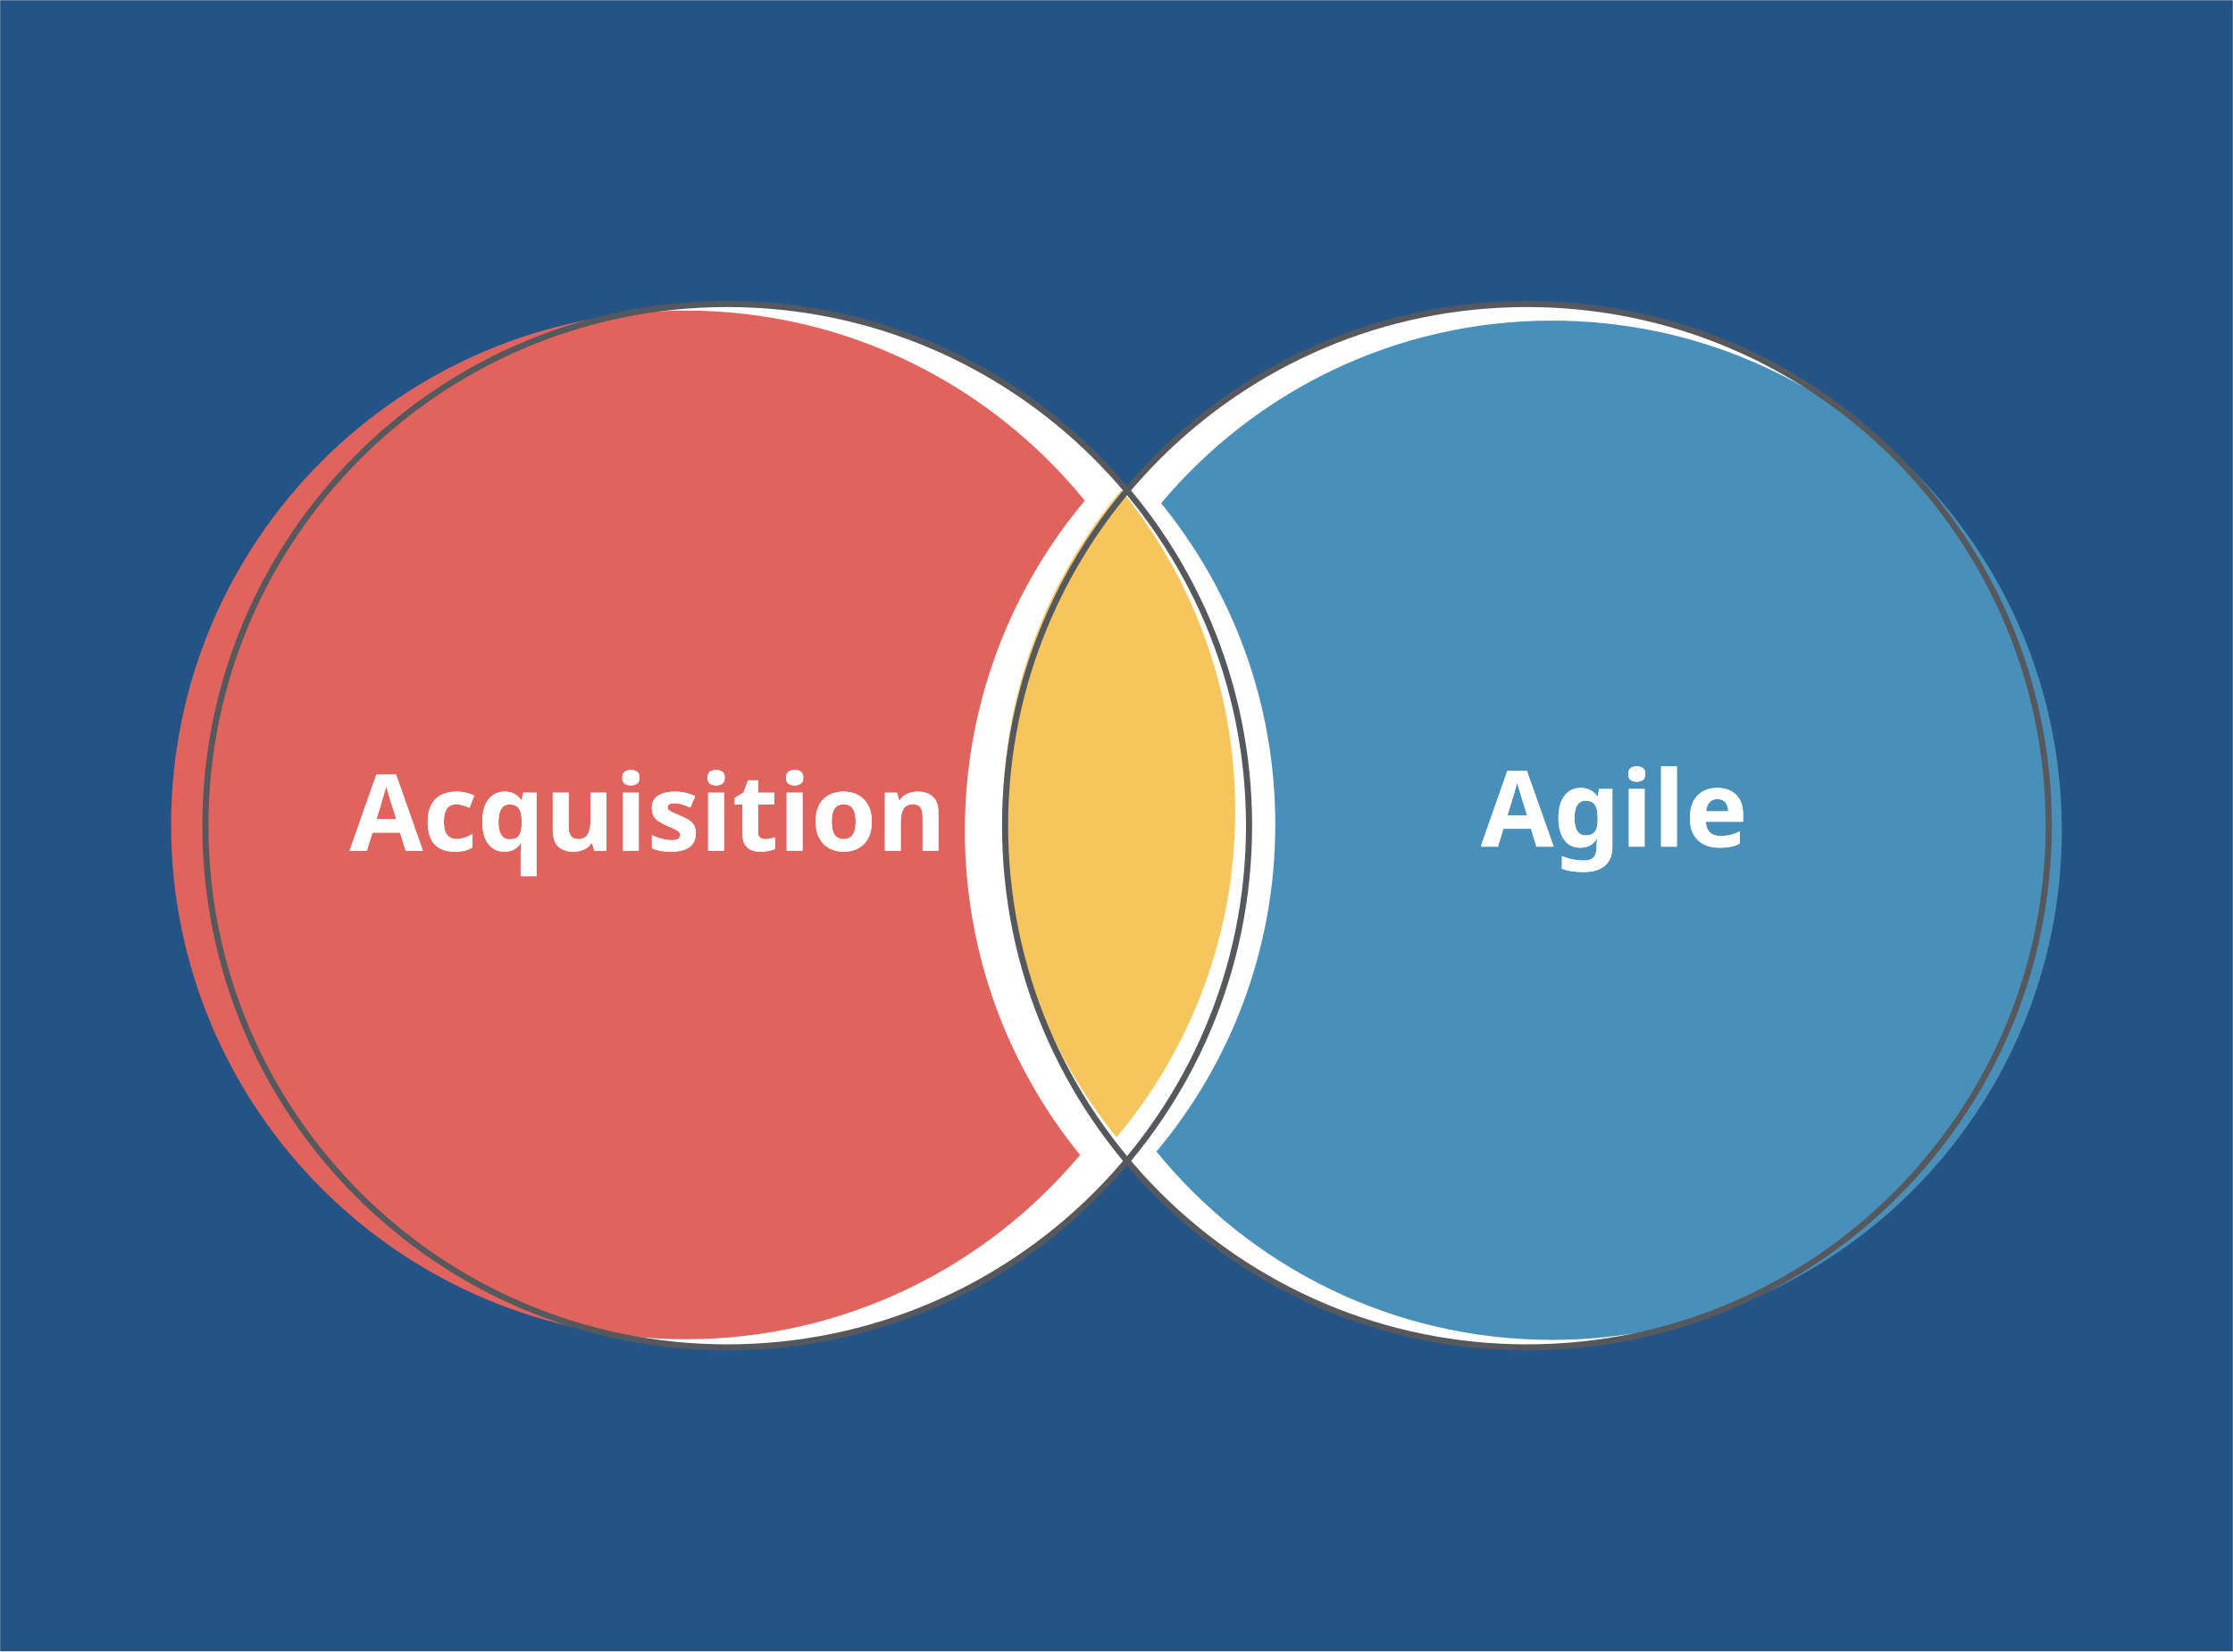
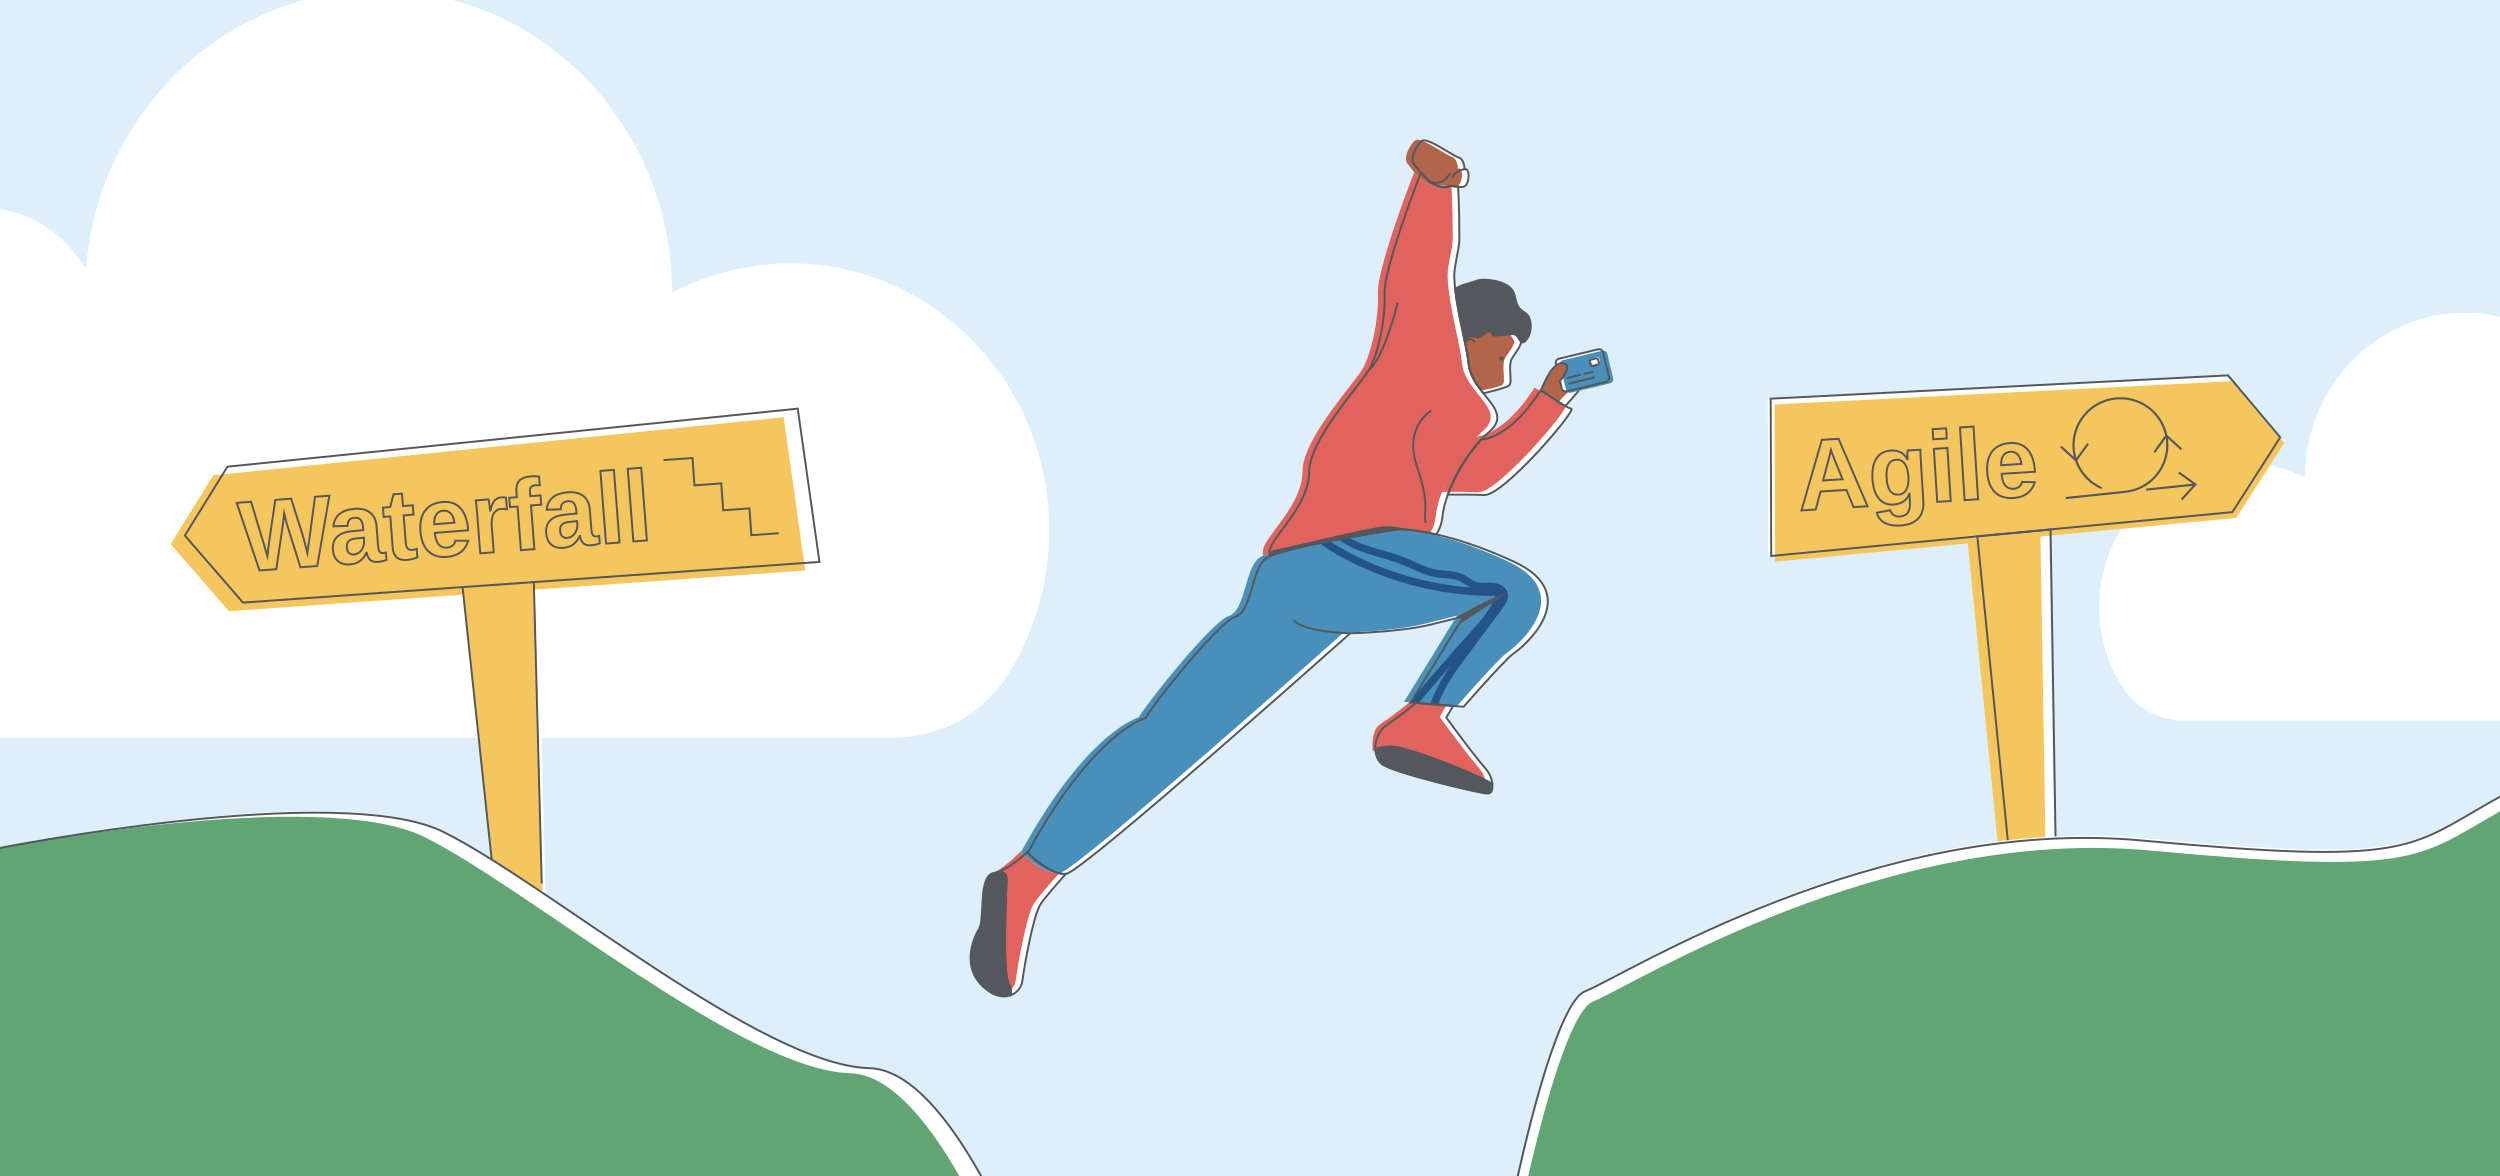
- <svg xmlns="http://www.w3.org/2000/svg" width="9084px" height="6720px" viewBox="0 0 9084 6720" version="1.1">
-   <g id="Page-1" stroke="none" stroke-width="1" fill="none" fill-rule="evenodd">
-     <g id="agile-acquisition-framework">
-       <rect id="Rectangle" fill="#245486" fill-rule="nonzero" x="0.74" y="0.97" width="9082.51" height="6718.06" />
-       <g id="Group-2" transform="translate(695, 1237)">
-         <circle id="Oval" fill="#FFFFFF" fill-rule="nonzero" cx="2263.41" cy="2122.84" r="2122.84" />
-         <circle id="Oval" fill="#FFFFFF" fill-rule="nonzero" cx="5516.59" cy="2122.84" r="2122.84" />
-         <g id="Group" transform="translate(0, 25.84)" fill-rule="nonzero">
-           <path d="M3718.05,774.23 C3334.3,302.47 2749.4,0.9 2093.87,0.9 C938,0.9 0.98,937.92 0.98,2093.8 C0.98,3249.68 938,4186.69 2093.87,4186.69 C2738.52,4186.69 3314.86,3895.03 3698.78,3436.7 C3405.88,3076.62 3230.07,2617.48 3230.07,2117.14 C3230.07,1605.91 3413.6,1137.7 3718.05,774.23 Z" id="Path" fill="#E1635D" />
-           <path d="M5618.8,41.79 C4980.05,41.79 4408.99,330.78 4028.58,784.92 C4318.8,1141.7 4493,1596.64 4493,2092.4 C4493,2598.94 4311.15,3062.86 4009.48,3423 C4389.71,3890.44 4969.27,4189.25 5618.79,4189.25 C6764.08,4189.25 7692.52,3260.81 7692.52,2115.52 C7692.52,970.23 6764.09,41.79 5618.8,41.79 Z" id="Path" fill="#488FBA" />
-           <path d="M3866.41,731.83 C3565.34,1091.26 3383.85,1554.26 3383.85,2059.8 C3383.85,2554.58 3557.7,3008.62 3847.35,3364.69 C4148.42,3005.26 4329.91,2542.26 4329.91,2036.72 C4329.9,1541.94 4156.05,1087.9 3866.41,731.83 Z" id="Path" fill="#F6C65D" />
-         </g>
-         <g id="Group" transform="translate(727, 1804.84)" font-family="'Geomanist', sans-serif" font-size="432.318" font-weight="bold">
-           <text id="Acquisition" fill="#F4F4F4">
-             <tspan x="0.153" y="419.669">Acquisition</tspan>
-           </text>
-           <text id="Acquisition" fill="#FFFFFF">
-             <tspan x="0.153" y="419.669">Acquisition</tspan>
-           </text>
-         </g>
-         <g id="Group" transform="translate(5328, 1790.84)" fill="#FFFFFF" font-family="'Geomanist', sans-serif" font-size="430.194" font-weight="bold">
-           <text id="Agile">
-             <tspan x="0.607" y="417.391">Agile</tspan>
-           </text>
-           <text id="Agile">
-             <tspan x="0.607" y="417.391">Agile</tspan>
-           </text>
-         </g>
-         <circle id="Oval" stroke="#55585C" stroke-width="24.812" cx="2263.41" cy="2122.84" r="2122.84" />
-         <circle id="Oval" stroke="#55585C" stroke-width="24.812" cx="5516.59" cy="2122.84" r="2122.84" />
-       </g>
-     </g>
+ <svg xmlns="http://www.w3.org/2000/svg" id="Layer_1" data-name="Layer 1" viewBox="0 0 4500 2116.667">
+   <defs>
+     <clipPath id="clip-path">
+       <path class="cls-1" d="M2712.702 1009.665c-57.622-26.594-104.72-41.048-139.455-48.895-44.527-10.06-68.735-9.263-68.735-9.263s-185.165 27.923-230.989 48.778a36.475 36.475 0 00-7.544 4.323c-26.13 21.072-23.6 94.402-54.787 104.517-31.187 10.114-157.618 170.26-160.99 182.06 0 0-91.603 23.324-210.245 238.817-.72 1.306-1.438 2.612-2.159 3.931 0 0 40.168 40.165 68.807 37.95.103-.008.207-.011.309-.02 28.658-2.529 511.625-433.238 511.625-433.238s89.345-1.686 146.66-16.014l57.316-14.33-61.868 100.74-33.377 54.35 9.82.782 66.698 5.312 18.727 1.492s13.74-15.682 30.594-34.408c23.188-25.762 52.272-57.287 59.593-61.68 12.643-7.586 131.489-104.517 0-165.204z" />
+     </clipPath>
+     <style>.cls-1,.cls-5,.cls-6{fill:none}.cls-3{fill:#fff}.cls-4{fill:#f5c65d}.cls-12,.cls-5,.cls-6{stroke:#54575c;stroke-miterlimit:10}.cls-12,.cls-5{stroke-width:3.546px}.cls-6{stroke-width:3.879px}.cls-7{fill:#b36549}.cls-8{fill:#e0635d}.cls-10{fill:#4890ba}.cls-12,.cls-13{fill:#54575c}.cls-14{fill:#61a575}</style>
+   </defs>
+   <path fill="#dceffa" d="M-38.994-38.765h4746.673v2267.141H-38.994z" />
+   <path class="cls-3" d="M-300.902 1328.127h1907.484c81.655 0 159.473-39.441 203.817-107.878 49.463-76.112 78.245-167.787 78.245-266.284 0-265.006-208.508-479.91-466.052-479.91a451.463 451.463 0 00-212.772 53.087v-.64c0-300.61-236.65-544.081-528.305-544.081-277.797 0-505.493 220.873-526.6 501.442C112.277 417.77 50.663 376.198-17.561 376.198c-125.36 0-227.695 139.644-233.238 315.106-5.117-.213-10.02-.426-15.138-.426-165.441 0-299.756 147.746-299.756 329.818 0 82.934 27.716 158.619 73.767 216.609 46.05 58.203 117.045 90.822 191.025 90.822zM3611.737 1518.41l-55.413-553.065 131.789-12.24 9.204 566.298" />
+   <path class="cls-4" d="M3596.383 1521.481l-55.413-553.065 131.789-12.24 9.204 566.297" />
+   <path class="cls-3" d="M5077.442 1247.648c25.128-31.642 40.251-72.94 40.251-118.193 0-99.346-73.289-179.964-163.562-179.964-2.792 0-5.467.116-8.26.233-3.024-95.74-58.863-171.938-127.265-171.938-37.226 0-70.846 22.685-94.112 58.748-11.517-153.092-135.759-273.611-287.338-273.611-159.14 0-288.269 132.85-288.269 296.877v.349a246.34 246.34 0 00-116.098-28.967c-140.528 0-254.3 117.262-254.3 261.862a265.973 265.973 0 0042.694 145.297c24.196 37.343 66.657 58.864 111.212 58.864H4973.21c40.366 0 79.105-17.799 104.232-49.557z" />
+   <path class="cls-3" d="M4005.194 675.571l93.829 111.51-86.102 134.586-830.096 78.936-.914-283.118 823.283-41.914z" />
+   <path class="cls-4" d="M4017.508 686.125l93.829 111.51-86.102 134.587-830.096 78.936-.914-283.118 823.283-41.915z" />
+   <path class="cls-5" d="M4010.546 675.683l93.83 111.51-86.102 134.586-830.096 78.937-.914-283.119 823.282-41.914z" />
+   <path class="cls-5" d="M3336.341 912.869l-12.825-31.061-46.487 2.936-8.815 32.428-25.538 1.613 36.648-127.055 30.125-1.903 52.17 121.445zm-40.746-102.956l-.397 1.973q-.665 3.23-1.621 7.362-.957 4.134-12.071 45.56l35.06-2.215-14.289-34.953-4.48-11.757zM3420.305 945.988q-17.14 1.082-27.992-4.916a28.08 28.08 0 01-14.055-18.191l24.14-4.446a15.099 15.099 0 006.153 8.642q4.49 2.99 11.416 2.554 10.128-.64 14.402-7.284 4.273-6.645 3.482-19.166l-.317-5.026-.423-9.446-.173.01q-6.942 18.058-29.017 19.451-16.361 1.034-26.155-10.92-9.795-11.95-11.264-35.231-1.476-23.366 6.985-36.65 8.46-13.284 26.12-14.399 20.428-1.29 29.392 15.407l.434-.027q-.195-3.086-.14-8.402a49.302 49.302 0 01.382-7.018l23.027-1.455q.082 9.556.874 22.078l4.45 70.455q1.287 20.37-9.397 31.491-10.684 11.12-32.324 12.489zm14.828-88.583q-.93-14.725-6.601-22.645a16.38 16.38 0 00-15.194-7.318q-19.478 1.23-17.472 32.975 1.966 31.129 21.27 29.908a16.526 16.526 0 0014.325-9.183q4.63-8.569 3.672-23.737zM3479.855 790.75l-1.154-18.254 24.326-1.536 1.153 18.253zm7.112 112.604l-6.026-95.41 24.325-1.536 6.027 95.41zM3536.224 900.243l-8.266-130.858 24.325-1.536 8.266 130.857zM3623.94 896.473q-21.123 1.334-33.267-10.692-12.146-12.024-13.688-36.45-1.492-23.632 9.219-37.058 10.71-13.424 31.833-14.76 20.17-1.273 31.679 11.678 11.508 12.95 13.167 39.229l.045.705-60.077 3.795q.88 13.934 6.393 20.71 5.512 6.78 14.861 6.189 12.899-.815 15.557-12.403l23.068.579q-8.319 26.553-38.79 28.478zm-5.263-83.33q-8.57.542-12.817 6.919-4.247 6.376-3.816 17.327l36.358-2.296q-1.423-11.507-6.548-16.983a15.778 15.778 0 00-13.177-4.966z" />
+   <path class="cls-6" d="M3782.873 878.609a84.419 84.419 0 1142.656 6.636l-107.09 11.17M3862.907 881.347l86.795-9.054" />
+   <path class="cls-6" d="M3758.373 798.77l-21.538 29.951-27.255-24.861M3921.706 850.443l29.955 21.537-24.866 27.256M3877.81 814.017l21.538-29.952 27.256 24.862" />
+   <path class="cls-5" d="M3614.632 1518.44l-55.413-553.065 131.788-12.241 9.205 566.298" />
+   <path class="cls-3" d="M2624.35 335.693l-13.86-1.32a77.369 77.369 0 0013.86 1.32zM2723.81 601.198c-11.8 0-23.601 2.529-34.558 2.529-3.55 0-3.712-7.796-8.43-7.586-5.594.25-11.964 7.786-18.542 10.115-4.996 1.768-10.535-1.44-13.486-1.686-4.524-.377-8.878 4.135-12.31 9.239 3.085 14.907 5.71 28.876 7.05 41.38 2.228 20.797 14.557 37.665 26.6 52.725 16.795-3.967 41.21-10.204 46.09-14 7.586-5.9-3.372-35.4 5.9-49.729 7.112-10.991 14.712-19.999 15.968-28.925-3.749-3.494-5.57-14.062-14.282-14.062z" />
+   <path class="cls-3" d="M2752.467 571.698c-3.282-8.388-11.681-9.638-17.7-16.858-7.893-9.466-6.313-24.629-13.486-33.715-12.643-16.014-50.573-21.072-64.901-15.171-9.43 3.882-23.968 5.576-37.132 13.965 2.649 24.515 7.732 49.13 12.65 72.22 1.576 7.4 3.13 14.637 4.586 21.67 3.432-5.104 7.786-9.616 12.31-9.24 2.951.247 8.49 3.455 13.486 1.687 6.577-2.33 12.948-9.865 18.543-10.115 4.717-.21 4.88 7.586 8.429 7.586 10.957 0 22.757-2.529 34.558-2.529 8.713 0 10.533 10.568 14.282 14.062 1.329 1.238 2.898 1.59 5.104.267 8.428-5.057 16.857-24.443 9.271-43.83z" />
+   <path class="cls-3" d="M2670.134 707.914c-12.043-15.06-24.372-31.928-26.6-52.725-1.34-12.504-3.965-26.473-7.05-41.38-1.455-7.033-3.01-14.27-4.587-21.67-4.917-23.09-10-47.705-12.649-72.22-.779-7.206-1.35-14.404-1.64-21.551-.69-16.947 9.271-52.383 9.271-66.587 0-60.95-2.29-95.616-2.29-95.616s-5.456-.28-13.86-1.32c0 0-7.752 4.068-20.094.848-12.208-3.185-24.081-14.392-33.095-24.78-9.91 25.556-67.193 175.335-65.397 218.446 1.967 47.186-11.796 108.135-27.525 135.66-15.729 27.526-108.136 125.832-108.136 184.815s-64.881 114.034-70.78 139.593a33.18 33.18 0 00-.228 12.028c45.823-20.855 230.989-48.778 230.989-48.778s24.208-.797 68.735 9.263a68.18 68.18 0 0011.15-31.496c1.066-11.74 4.456-25.511 9.726-40.128 11.945-33.13 33.571-70.612 59.849-98.725a202.17 202.17 0 0114.967-14.503c28.137-24.467 9.08-44.368-10.756-69.174z" />
+   <path class="cls-3" d="M2636.15 304.506s0-17.7-10.957-21.071c-10.957-3.372-57.315-37.93-66.587-29.501s-21.072 31.186-13.486 41.301c2.809 3.745 7.12 9.57 12.42 15.677 9.014 10.389 20.887 21.596 33.095 24.781 7.494 1.955 19.854-1.32 19.854-1.32l13.861 1.32s12.644 5.057 16.858-6.743 2.528-26.13-5.057-24.444zM2836.755 663.571c-10.958-1.686-34.558 12.643-34.558 10.115s5.905-7.153-3.366-.41c-6.84 4.975-22.51 19.136-23.078 30.795 7.106 4.882 28.05 19.11 41.798 26.782 13.237-14.73 38.809-43.746 39.433-48.739.843-6.743-9.272-16.857-20.23-18.543z" />
+   <path class="cls-3" d="M2828.348 735.8c-2.167-.434-6.054-2.3-10.797-4.947-13.748-7.672-34.692-21.9-41.798-26.782a571.42 571.42 0 01-2.456-1.695c-43.609 67.708-82.527 85.846-107.374 89.215-26.278 28.113-47.904 65.595-59.85 98.725 23.523-.166 49.166-.073 64.986.806 35.39 1.966 167.12-153.356 157.289-155.322zM2475.525 1348.965c.542 10.304 4.304 19.832 11.437 25.992 18.543 16.015 175.721 52.451 187.521 53.294 7.827.559 12.681-.827 11.69-17.357-46.307-25.795-150.024-63.656-175.61-66.28-15.576-1.598-26.982.78-35.038 4.351z" />
+   <path class="cls-3" d="M2673.237 1382.543c-20.403-23.694-51.598-65.889-64.291-83.244-3.562-4.871-5.668-7.786-5.668-7.786l12.46-20.878-66.698-5.312c-5.821 4.752-23.596 19.085-41.307 31.568a382.71 382.71 0 01-10.657 7.265c-15.04 9.854-22.419 28.325-21.55 44.809 8.055-3.57 19.461-5.949 35.036-4.351 25.587 2.624 129.304 40.485 175.61 66.28-.503-8.394-4.136-18.132-12.935-28.35zM1849.748 1535.104c.721-1.32 1.44-2.626 2.159-3.932-8.87 8.447-32.079 29.277-53.85 38.062 7.567.19 14.126 3.353 13.762 13.913-.843 24.444-7.586 167.732 3.372 186.276 3.477 5.885 4.746 13.723 4.86 21.682 10.738-4.214 18.741-13.683 20.426-26.74 3.371-26.129 19.386-117.16 32.872-137.388 7.639-11.459 28.528-35.355 45.206-53.924-28.638 2.215-68.807-37.95-68.807-37.95z" />
+   <path class="cls-3" d="M2724.652 1010.836c-57.621-26.595-104.72-41.049-139.454-48.896-44.527-10.06-68.736-9.263-68.736-9.263s-185.165 27.923-230.988 48.778a36.474 36.474 0 00-7.545 4.323c-26.13 21.072-23.6 94.402-54.787 104.517-31.186 10.114-157.618 170.26-160.99 182.06 0 0-91.603 23.324-210.245 238.817-.719 1.306-1.438 2.612-2.159 3.932 0 0 40.169 40.164 68.807 37.949.103-.008.207-.011.31-.02 28.657-2.529 511.624-433.238 511.624-433.238s89.345-1.686 146.66-16.014l57.316-14.33-61.868 100.741-33.377 54.349 9.82.782 66.698 5.312 18.727 1.492s13.74-15.681 30.594-34.408c23.188-25.762 52.272-57.287 59.593-61.68 12.644-7.586 131.489-104.517 0-165.203zM1811.82 1583.147c.363-10.56-6.196-13.723-13.763-13.913-4.811 1.941-10.185 1.445-14.053 3.799-22.693 13.816-10.957 81.759-21.914 99.46s-36.244 77.544 21.071 113.787c12.642 7.994 26.137 9.044 36.89 4.825-.114-7.959-1.383-15.797-4.86-21.682-10.958-18.544-4.215-161.832-3.372-186.276zM2636.15 304.506s-17.508 2.212-21.585 16.04M2610.31 311.425s-11.699 24.833-36.02 15.712" />
+   <path class="cls-3" d="M2619.369 1112.012s80.371-45.562 94.153-44.413l-86.958 55.99 7.9-14.137zM2430.49 1139.795s-81.862-1.146-102.066-23.594M2515.865 544.899c-1.122 5.612-26.17 102.186-51.247 120.12M2566.373 941.106c-5.612-17.958 8.98-28.06-15.713-101.016s25.815-101.016 25.815-101.016M2654.271 616.275c-.302-1.508-7.843-12.972-17.799 1.509" />
+   <circle class="cls-3" cx="2702.841" cy="645.236" r="3.922" />
+   <path class="cls-3" d="M2527.944 951.237s-197.996 29.832-242.47 50.218c0 0-8.85-8.763 15.764-13.297s159.405-38.045 189.785-40.807c14.25-1.296 36.921 3.886 36.921 3.886z" />
+   <path class="cls-1" d="M2612.4 334.523l-13.861-1.32a77.368 77.368 0 0013.861 1.32z" />
+   <path class="cls-7" d="M2711.86 600.028c-11.8 0-17.857-11.429-28.814-11.429-3.55 0-9.456 6.162-14.173 6.372-5.595.25-11.966 7.786-18.543 10.115-4.996 1.768-10.535-1.44-13.486-1.686-4.524-.377 1.625-1.188-1.807 3.915 3.085 14.907 7.157 35.37 8.497 47.874 2.228 20.797 9.568 33.084 21.61 48.144 16.796-3.967 34.25-6.793 39.13-10.589 7.585-5.9-3.372-35.4 5.9-49.73 7.112-10.99 14.712-19.998 15.968-28.924-3.75-3.494-5.57-14.062-14.283-14.062z" />
+   <path class="cls-8" d="M2658.184 706.744c-12.043-15.06-24.372-31.928-26.6-52.725-1.34-12.504-3.965-26.473-7.05-41.38-1.456-7.033-3.01-14.27-4.587-21.67-4.917-23.09-10-47.705-12.65-72.22-.778-7.206-1.349-14.404-1.64-21.551-.69-16.947 9.272-52.383 9.272-66.587 0-60.95-2.29-95.616-2.29-95.616s-5.456-.28-13.86-1.32c0 0-7.752 4.067-20.094.848-12.208-3.185-24.082-14.392-33.095-24.78-9.91 25.556-67.193 175.335-65.397 218.445 1.966 47.187-11.796 108.136-27.525 135.662-15.73 27.525-108.136 125.83-108.136 184.814s-64.882 114.034-70.78 139.593a33.18 33.18 0 00-.229 12.028c45.824-20.855 230.99-48.778 230.99-48.778s24.207-.797 68.735 9.263a68.18 68.18 0 0011.149-31.496c1.067-11.74 4.457-25.511 9.727-40.128 11.945-33.13 33.571-70.612 59.849-98.725a202.168 202.168 0 0114.967-14.503c28.137-24.468 9.08-44.368-10.756-69.174z" />
+   <path class="cls-7" d="M2624.2 303.336s0-17.7-10.957-21.071c-10.957-3.372-57.316-37.93-66.587-29.501s-21.072 31.186-13.486 41.3c2.808 3.746 7.12 9.57 12.42 15.678 9.013 10.389 20.887 21.596 33.095 24.78 7.493 1.956 19.854-1.32 19.854-1.32l13.861 1.32s12.643 5.058 16.858-6.742 2.528-26.13-5.058-24.444zM2824.804 662.401c-9.127-1.404-27.024 8.302-32.749 10.122-6.926 10.249-12.97 21.082-20.069 31.209 9.587 6.58 22.79 15.449 32.303 20.758 13.237-14.73 40.12-38.553 40.744-43.546.843-6.743-9.271-16.857-20.229-18.543z" />
+   <path class="cls-8" d="M2817.551 730.853c-2.166-.433-6.054-2.3-10.796-4.947-13.748-7.672-34.692-21.9-41.798-26.782a571.42 571.42 0 01-2.457-1.695c-43.608 67.708-82.526 85.846-107.374 89.215-26.277 28.113-47.903 65.596-59.848 98.725 23.522-.166 49.165-.073 64.985.806 35.39 1.966 167.119-153.356 157.288-155.322zM2661.287 1381.373c-20.403-23.694-51.598-65.889-64.291-83.245a1806.33 1806.33 0 01-5.668-7.785l12.46-20.878-66.698-5.312c-5.821 4.752-23.596 19.085-41.307 31.568a382.62 382.62 0 01-10.657 7.265c-15.04 9.854-15.327 32.393-14.459 48.877 8.056-3.57 12.37-10.017 27.945-8.42 25.587 2.625 129.304 40.485 175.61 66.28-.503-8.393-4.136-18.131-12.935-28.35zM1837.798 1533.933c.721-1.32 1.44-2.625 2.159-3.93-8.87 8.445-34.182 34.245-55.953 43.03 7.567.19 16.23-1.616 15.865 8.944-.843 24.444-7.586 167.732 3.371 186.276 3.478 5.885 4.747 13.723 4.86 21.682 10.739-4.214 18.742-13.683 20.427-26.74 3.371-26.129 19.386-117.16 32.872-137.388 7.639-11.459 28.527-35.355 45.206-53.924-28.639 2.215-68.807-37.95-68.807-37.95z" />
+   <g clip-path="url(#clip-path)">
+     <path class="cls-10" d="M2712.702 1009.665c-57.622-26.594-104.72-41.048-139.455-48.895-44.527-10.06-68.735-9.263-68.735-9.263s-185.165 27.923-230.989 48.778a36.475 36.475 0 00-7.544 4.323c-26.13 21.072-23.6 94.402-54.787 104.517-31.187 10.114-157.618 170.26-160.99 182.06 0 0-91.603 23.324-210.245 238.817-.72 1.306-1.438 2.612-2.159 3.931 0 0 40.168 40.165 68.807 37.95.103-.008.207-.011.309-.02 28.658-2.529 511.625-433.238 511.625-433.238s89.345-1.686 146.66-16.014l57.316-14.33-61.868 100.74-33.377 54.35 9.82.782 66.698 5.312 18.727 1.492s13.74-15.682 30.594-34.408c23.188-25.762 52.272-57.287 59.593-61.68 12.643-7.586 131.489-104.517 0-165.204z" />
+     <path d="M2710.04 1059.773c-6.263-7.943-16.441-10.492-26.117-10.838-8.81-.316-17.832 1.083-25.933-1.545a52.388 52.388 0 01-10.978-5.599c-3.697-2.289-7.315-4.72-11.158-6.765-17.948-9.545-38.587-6.178-57.592-11.36-18.887-5.149-36.03-15.02-54.264-21.935-35.584-13.495-76.686-17.872-106.902-42.048a96.524 96.524 0 01-9.797-9.044 6.839 6.839 0 00-9.671 9.672c27.15 28.691 67.006 36.969 103.278 48.047a269.534 269.534 0 0127.583 9.834c9.102 3.904 18.04 8.172 27.185 11.978 8.926 3.715 18.108 6.956 27.651 8.657 9.61 1.714 19.623 1.658 29.116 3.001a55.229 55.229 0 0112.865 3.23 77.046 77.046 0 0111.348 6.37 113.056 113.056 0 0010.546 6.045q-19.938-1.49-39.727-4.422a572.24 572.24 0 01-115.62-29.936 547.567 547.567 0 01-54.208-23.71c-17.672-8.892-35.092-18.558-51.03-30.33-3.692-2.728-7.26-5.612-10.738-8.606-2.798-2.408-6.923-2.749-9.671 0-2.465 2.464-2.812 7.251 0 9.671 15.245 13.124 32.265 23.883 49.92 33.446a578.005 578.005 0 00167.82 59.313 586.694 586.694 0 0059.955 7.998q14.85 1.203 29.748 1.622 7.332.205 14.668.218c1.118.002 2.237-.005 3.355-.005-.437 1.25-.82 2.535-1.304 3.735-.742 1.847-1.64 3.815-2.58 5.766a140.84 140.84 0 01-6.51 11.952 198.384 198.384 0 01-15.642 21.972c-12.479 15.377-26.171 29.773-39.356 44.538q-21.344 23.904-42.327 48.126-10.572 12.205-21.052 24.49-5.32 6.236-10.617 12.493c-3.196 3.776-6.657 7.536-9.002 11.924a21.683 21.683 0 00-2.412 15.248c.789 3.61 4.988 5.718 8.412 4.777a6.965 6.965 0 004.777-8.413 9.055 9.055 0 00-.164-1.16 10.7 10.7 0 01.85-2.958 31.668 31.668 0 013.076-4.807c3.04-3.966 6.621-7.88 9.92-11.76q10.297-12.113 20.684-24.15 11.188-12.963 22.482-25.835c-6.36 9.096-12.442 18.38-17.931 28.035a261.065 261.065 0 00-23.487 55.342q-2.073 7.06-3.733 14.23a6.84 6.84 0 0013.189 3.637 247.01 247.01 0 0119.934-55.298c9.253-18.323 20.891-35.27 32.988-51.808 12.685-17.34 25.588-34.525 38.396-51.774l19.534-26.309c6.423-8.651 13.37-17.11 19.245-26.145 5.801-8.923 8.031-19.886.997-28.807z" fill="#235485" />
  </g>
+   <path class="cls-1" d="M2624.35 335.693l-13.86-1.32a77.369 77.369 0 0013.86 1.32z" />
+   <path class="cls-5" d="M2723.81 601.198c-11.8 0-23.601 2.529-34.558 2.529-3.55 0-3.712-7.796-8.43-7.586-5.594.25-11.964 7.786-18.542 10.115-4.996 1.768-10.535-1.44-13.486-1.686-4.524-.377-8.878 4.135-12.31 9.239 3.085 14.907 5.71 28.876 7.05 41.38 2.228 20.797 14.557 37.665 26.6 52.725 16.795-3.967 41.21-10.204 46.09-14 7.586-5.9-3.372-35.4 5.9-49.729 7.112-10.991 14.712-19.999 15.968-28.925-3.749-3.494-5.57-14.062-14.282-14.062z" />
+   <path class="cls-12" d="M2752.467 571.698c-3.282-8.388-11.681-9.638-17.7-16.858-7.893-9.466-6.313-24.629-13.486-33.715-12.643-16.014-50.573-21.072-64.901-15.171-9.43 3.882-23.968 5.576-37.132 13.965 2.649 24.515 7.732 49.13 12.65 72.22 1.576 7.4 3.13 14.637 4.586 21.67 3.432-5.104 7.786-9.616 12.31-9.24 2.951.247 8.49 3.455 13.486 1.687 6.577-2.33 12.948-9.865 18.543-10.115 4.717-.21 4.88 7.586 8.429 7.586 10.957 0 22.757-2.529 34.558-2.529 8.713 0 10.533 10.568 14.282 14.062 1.329 1.238 2.898 1.59 5.104.267 8.428-5.057 16.857-24.443 9.271-43.83z" />
+   <path class="cls-5" d="M2670.134 707.914c-12.043-15.06-24.372-31.928-26.6-52.725-1.34-12.504-3.965-26.473-7.05-41.38-1.455-7.033-3.01-14.27-4.587-21.67-4.917-23.09-10-47.705-12.649-72.22-.779-7.206-1.35-14.404-1.64-21.551-.69-16.947 9.271-52.383 9.271-66.587 0-60.95-2.29-95.616-2.29-95.616s-5.456-.28-13.86-1.32c0 0-7.752 4.068-20.094.848-12.208-3.185-24.081-14.392-33.095-24.78-9.91 25.556-67.193 175.335-65.397 218.446 1.967 47.186-11.796 108.135-27.525 135.66-15.729 27.526-108.136 125.832-108.136 184.815s-64.881 114.034-70.78 139.593a33.18 33.18 0 00-.228 12.028c45.823-20.855 230.989-48.778 230.989-48.778s24.208-.797 68.735 9.263a68.18 68.18 0 0011.15-31.496c1.066-11.74 4.456-25.511 9.726-40.128 11.945-33.13 33.571-70.612 59.849-98.725a202.17 202.17 0 0114.967-14.503c28.137-24.467 9.08-44.368-10.756-69.174z" />
+   <path class="cls-5" d="M2636.15 304.506s0-17.7-10.957-21.071c-10.957-3.372-57.315-37.93-66.587-29.501s-21.072 31.186-13.486 41.301c2.809 3.745 7.12 9.57 12.42 15.677 9.014 10.389 20.887 21.596 33.095 24.781 7.494 1.955 19.854-1.32 19.854-1.32l13.861 1.32s12.644 5.057 16.858-6.743 2.528-26.13-5.057-24.444zM2836.755 663.571c-10.958-1.686-34.558 12.643-34.558 10.115s6.454-12.09-2.818-5.346c-6.84 4.974-23.058 24.072-23.626 35.731 7.106 4.882 28.05 19.11 41.799 26.782 13.236-14.73 38.808-43.746 39.432-48.739.843-6.743-9.272-16.857-20.23-18.543z" />
+   <path class="cls-5" d="M2828.348 735.8c-2.167-.434-6.054-2.3-10.797-4.947-13.748-7.672-34.692-21.9-41.798-26.782a571.42 571.42 0 01-2.456-1.695c-43.609 67.708-82.527 85.846-107.374 89.215-26.278 28.113-47.904 65.595-59.85 98.725 23.523-.166 49.166-.073 64.986.806 35.39 1.966 167.12-153.356 157.289-155.322z" />
+   <path class="cls-12" d="M2475.525 1348.965c.542 10.304 4.304 19.832 11.437 25.992 18.543 16.015 175.721 52.451 187.521 53.294 7.827.559 12.681-.827 11.69-17.357-46.307-25.795-150.024-63.656-175.61-66.28-15.576-1.598-26.982.78-35.038 4.351z" />
+   <path class="cls-5" d="M2673.237 1382.543c-20.403-23.694-51.598-65.889-64.291-83.244-3.562-4.871-5.668-7.786-5.668-7.786l12.46-20.878-66.698-5.312c-5.821 4.752-23.596 19.085-41.307 31.568a382.71 382.71 0 01-10.657 7.265c-15.04 9.854-22.419 28.325-21.55 44.809 8.055-3.57 19.461-5.949 35.036-4.351 25.587 2.624 129.304 40.485 175.61 66.28-.503-8.394-4.136-18.132-12.935-28.35zM1849.748 1535.104c.721-1.32 1.44-2.626 2.159-3.932-8.87 8.447-32.079 29.277-53.85 38.062 7.567.19 14.126 3.353 13.762 13.913-.843 24.444-7.586 167.732 3.372 186.276 3.477 5.885 4.746 13.723 4.86 21.682 10.738-4.214 18.741-13.683 20.426-26.74 3.371-26.129 19.386-117.16 32.872-137.388 7.639-11.459 28.528-35.355 45.206-53.924-28.638 2.215-68.807-37.95-68.807-37.95z" />
+   <path class="cls-5" d="M2724.652 1010.836c-57.621-26.595-104.72-41.049-139.454-48.896-44.527-10.06-68.736-9.263-68.736-9.263s-185.165 27.923-230.988 48.778a36.474 36.474 0 00-7.545 4.323c-26.13 21.072-23.6 94.402-54.787 104.517-31.186 10.114-157.618 170.26-160.99 182.06 0 0-91.603 23.324-210.245 238.817-.719 1.306-1.438 2.612-2.159 3.932 0 0 40.169 40.164 68.807 37.949.103-.008.207-.011.31-.02 28.657-2.529 511.624-433.238 511.624-433.238s89.345-1.686 146.66-16.014l57.316-14.33-61.868 100.741-33.377 54.349 9.82.782 66.698 5.312 18.727 1.492s13.74-15.681 30.594-34.408c23.188-25.762 52.272-57.287 59.593-61.68 12.644-7.586 131.489-104.517 0-165.203z" />
+   <path class="cls-12" d="M1811.82 1583.147c.363-10.56-6.196-13.723-13.763-13.913-4.811 1.941-10.185 1.445-14.053 3.799-22.693 13.816-10.957 81.759-21.914 99.46s-36.244 77.544 21.071 113.787c12.642 7.994 26.137 9.044 36.89 4.825-.114-7.959-1.383-15.797-4.86-21.682-10.958-18.544-4.215-161.832-3.372-186.276z" />
+   <path class="cls-5" d="M2636.15 304.506s-17.508 2.212-21.585 16.04M2610.31 311.425s-11.699 24.833-36.02 15.712" />
+   <path class="cls-13" d="M2619.369 1112.012s80.371-45.562 94.153-44.413l-86.958 55.99 7.9-14.137z" />
+   <path class="cls-5" d="M2430.49 1139.795s-81.862-1.146-102.066-23.594M2515.865 544.899c-1.122 5.612-26.17 102.186-51.247 120.12M2566.373 941.106c-5.612-17.958 8.98-28.06-15.713-101.016s25.815-101.016 25.815-101.016M2654.271 616.275c-.302-1.508-7.843-12.972-17.799 1.509" />
+   <circle class="cls-13" cx="2702.841" cy="645.236" r="3.922" />
+   <path class="cls-13" d="M2527.944 951.237s-197.996 29.832-242.47 50.218c0 0-8.85-8.763 15.764-13.297s159.405-38.045 189.785-40.807c14.25-1.296 36.921 3.886 36.921 3.886z" />
+   <path class="cls-3" d="M2688.483 2422.48c-14.818-39.515 93.847-612.475 167.936-642.11s523.567-316.116 1002.68-271.662 479.112 14.817 627.291-69.15 271.662-128.423 271.662-128.423l-.32 1117.791z" />
+   <path class="cls-14" d="M2699.606 2444.725c-14.818-39.514 93.847-612.473 167.937-642.11s523.566-316.115 1002.679-271.661 479.112 14.818 627.292-69.15 271.661-128.422 271.661-128.422l-.32 1117.79z" />
+   <path class="cls-5" d="M2684.769 2426.677c-14.818-39.515 93.846-612.474 167.936-642.11s523.566-316.116 1002.68-271.662 479.112 14.818 627.291-69.15 271.662-128.422 271.662-128.422l-.32 1117.79z" />
+   <path class="cls-3" d="M982.065 1605.992l-14.273-543.05-128.254 6.902L896.485 1605M464.571 832.28l-76.733 123.896 104.644 120.734 832.791-41.829-40.815-314.309L464.571 832.28z" />
+   <path class="cls-4" d="M976.51 1602.712l-14.273-543.049-128.253 6.901 56.946 535.156" />
+   <path class="cls-4" d="M384.012 855.507l-76.733 123.896 104.645 120.734 1037.627-73.23-39.042-275.856L384.012 855.507z" />
+   <path class="cls-5" d="M975.105 1590.112l-14.197-542.214-128.297 8.875 56.914 532.346M409.439 840.03l-76.733 123.897 104.645 120.733 1037.627-73.23-39.042-275.856L409.439 840.03z" />
+   <path class="cls-5" d="M571.025 1018.793l-30.267 2.352-22.095-70.51q-4.014-12.45-7.163-26.119-1.179 11.703-2.007 17.836-.828 6.136-12.148 82.166l-30.267 2.352-41.035-121.68 25.857-2.01 23.87 78.792 5.484 19.07q1.468-12.43 2.895-23.753 1.425-11.321 11.336-77.495l28.538-2.217 20.527 64.872q2.39 7.258 8.74 32.997l1.369-10.387 3.009-20.616 9.335-70.205 25.858-2.01zM630.228 1015.966q-13.579 1.055-21.773-5.885-8.196-6.94-9.256-20.595-1.15-14.799 7.717-23.287 8.868-8.486 26.841-10.06l20.123-1.919-.377-4.845q-.725-9.336-4.278-13.625-3.552-4.287-10.816-3.724-6.745.524-9.659 3.897-2.914 3.373-3.13 10.656l-25.435.735q1.254-14.099 10.857-22.068 9.603-7.968 27.159-9.333 17.727-1.377 28.019 6.774 10.29 8.153 11.563 24.536l2.697 34.708q.623 8.017 2.632 10.917 2.007 2.902 6.16 2.579a26.87 26.87 0 005.32-.945l1.04 13.39q-2.121.696-3.816 1.27-1.697.575-3.404.974-1.71.4-3.642.726-1.931.327-4.526.53-9.167.712-13.89-3.53-4.724-4.24-6.28-13.071l-.518.04q-8.747 19.556-29.328 21.155zm24.713-48.092l-12.44 1.144q-8.449 1.012-11.873 2.828a11.327 11.327 0 00-5.04 5.132 16.694 16.694 0 00-1.201 8.602q.527 6.784 3.853 9.848a10.654 10.654 0 008.43 2.668 18.323 18.323 0 0010.173-3.981 21.545 21.545 0 006.714-9.34 27.165 27.165 0 001.76-12.056zM731.049 1007.956q-10.724.833-16.98-4.663t-7.194-17.564l-4.366-56.202-11.848.92-1.3-16.736 13.058-1.014 5.872-22.967 15.22-1.182 1.739 22.375 17.728-1.378 1.3 16.737-17.728 1.378 3.846 49.506q.541 6.96 3.392 10.061 2.85 3.102 8.3 2.679a38.677 38.677 0 008.032-1.865l1.191 15.328a64.984 64.984 0 01-20.262 4.587zM804.397 1002.435q-21.102 1.64-33.42-10.21-12.318-11.848-14.213-36.25-1.834-23.606 8.682-37.186 10.515-13.579 31.617-15.219 20.15-1.565 31.844 11.219 11.695 12.783 13.734 39.034l.055.705-60.017 4.663q1.082 13.92 6.692 20.616 5.61 6.699 14.95 5.973 12.884-1.001 15.375-12.627l23.074.246q-7.934 26.67-38.373 29.036zm-6.468-83.246q-8.562.666-12.716 7.103-4.155 6.438-3.565 17.381l36.321-2.822q-1.59-11.485-6.793-16.886a15.779 15.779 0 00-13.247-4.776zM864.449 995.996l-5.667-72.938q-.61-7.84-1.233-13.065-.623-5.223-1.197-9.256l23.176-1.8q.383 1.564 1.442 9.591 1.058 8.027 1.263 10.67l.346-.027q2.765-10.318 5.215-14.63a18.06 18.06 0 016.1-6.588 20.522 20.522 0 019.359-2.721 18.139 18.139 0 017.626.736l1.608 20.702a48.21 48.21 0 00-10.48-.515 16.173 16.173 0 00-13.558 8.586q-4.477 7.881-3.334 22.591l3.634 46.776zM955.806 909.848l6.104 78.576-24.214 1.882-6.105-78.577-13.663 1.062-1.3-16.737 13.663-1.062-.773-9.954q-1.006-12.95 5.253-19.728 6.26-6.778 20.01-7.847a96.124 96.124 0 0115.502.214l1.24 15.944a32.538 32.538 0 00-7.154-.242q-6.226.484-8.582 3.193-2.357 2.709-1.863 9.051l.581 7.488 18.42-1.431 1.3 16.737zM1014.108 986.141q-13.578 1.056-21.773-5.885-8.196-6.94-9.256-20.595-1.15-14.799 7.718-23.287 8.867-8.486 26.84-10.06l20.123-1.919-.377-4.845q-.725-9.336-4.278-13.625-3.552-4.287-10.816-3.724-6.745.524-9.658 3.897-2.915 3.373-3.131 10.656l-25.434.735q1.253-14.098 10.857-22.068 9.603-7.968 27.158-9.333 17.727-1.377 28.02 6.774 10.29 8.153 11.562 24.536l2.697 34.708q.623 8.017 2.632 10.917 2.007 2.902 6.16 2.579a26.852 26.852 0 005.32-.945l1.04 13.39q-2.121.697-3.816 1.271-1.697.574-3.404.974-1.71.399-3.641.726-1.932.327-4.527.529-9.167.712-13.89-3.53-4.723-4.24-6.279-13.07l-.519.04q-8.747 19.555-29.328 21.154zm24.713-48.091l-12.44 1.143q-8.448 1.012-11.873 2.828a11.327 11.327 0 00-5.039 5.133 16.694 16.694 0 00-1.202 8.6q.527 6.785 3.854 9.849a10.654 10.654 0 008.429 2.668 18.323 18.323 0 0010.174-3.981 21.546 21.546 0 006.713-9.34 27.165 27.165 0 001.76-12.056zM1090.85 978.407l-10.156-130.726 24.301-1.888 10.156 130.726zM1140.057 974.584l-10.156-130.726 24.3-1.888 10.157 130.726z" />
+   <path class="cls-3" d="M94.142 1512.931s518.627-108.664 706.32-14.818 572.96 419.841 765.593 424.78 375.387 617.414 375.387 617.414l-2034.994-54.332z" />
+   <path class="cls-14" d="M-9.658 1528.097s586.833-114.932 774.526-21.085 572.96 419.84 765.593 424.78 375.387 617.413 375.387 617.413l-2034.994-54.332z" />
+   <path class="cls-5" d="M-9.658 1528.097s620.937-124.082 808.63-30.235 572.96 419.84 765.593 424.78 375.387 617.413 375.387 617.413l-2034.994-54.332z" />
+   <rect class="cls-3" x="2804.584" y="636.393" width="87.541" height="60.373" rx="7.613" transform="rotate(-13.46 2848.354 666.58)" />
+   <rect class="cls-10" x="2812.157" y="638.917" width="87.541" height="60.373" rx="7.613" transform="rotate(-13.46 2855.926 669.103)" />
+   <rect class="cls-5" x="2804.584" y="636.393" width="87.541" height="60.373" rx="7.613" transform="rotate(-13.46 2848.354 666.58)" />
+   <path class="cls-7" d="M2774.478 704.071s18.14-51.638 38.983-48.895-6.582 31.812-6.582 31.812" />
+   <path class="cls-5" d="M2774.052 702.583s18.141-51.638 38.984-48.896-6.157 33.301-6.157 33.301M2820.533 680.631l24.798-6.105M2850.723 673.324l17.682-4.375M2823.085 690.837l47.84-11.694" />
+   <rect x="2865.822" y="641.934" width="11.907" height="15.734" rx="3.47" transform="rotate(74.417 2871.775 649.801)" fill="#f4f4f5" />
+   <rect class="cls-5" x="2863.79" y="644.149" width="11.907" height="15.734" rx="3.47" transform="rotate(75.666 2869.743 652.016)" />
+   <path class="cls-5" d="M1401.658 959.846l-49.206 3.499-3.431-48.259-47.313 3.365-3.432-48.259-48.259 3.432-3.499-49.206-52.044 3.701" />
</svg>
